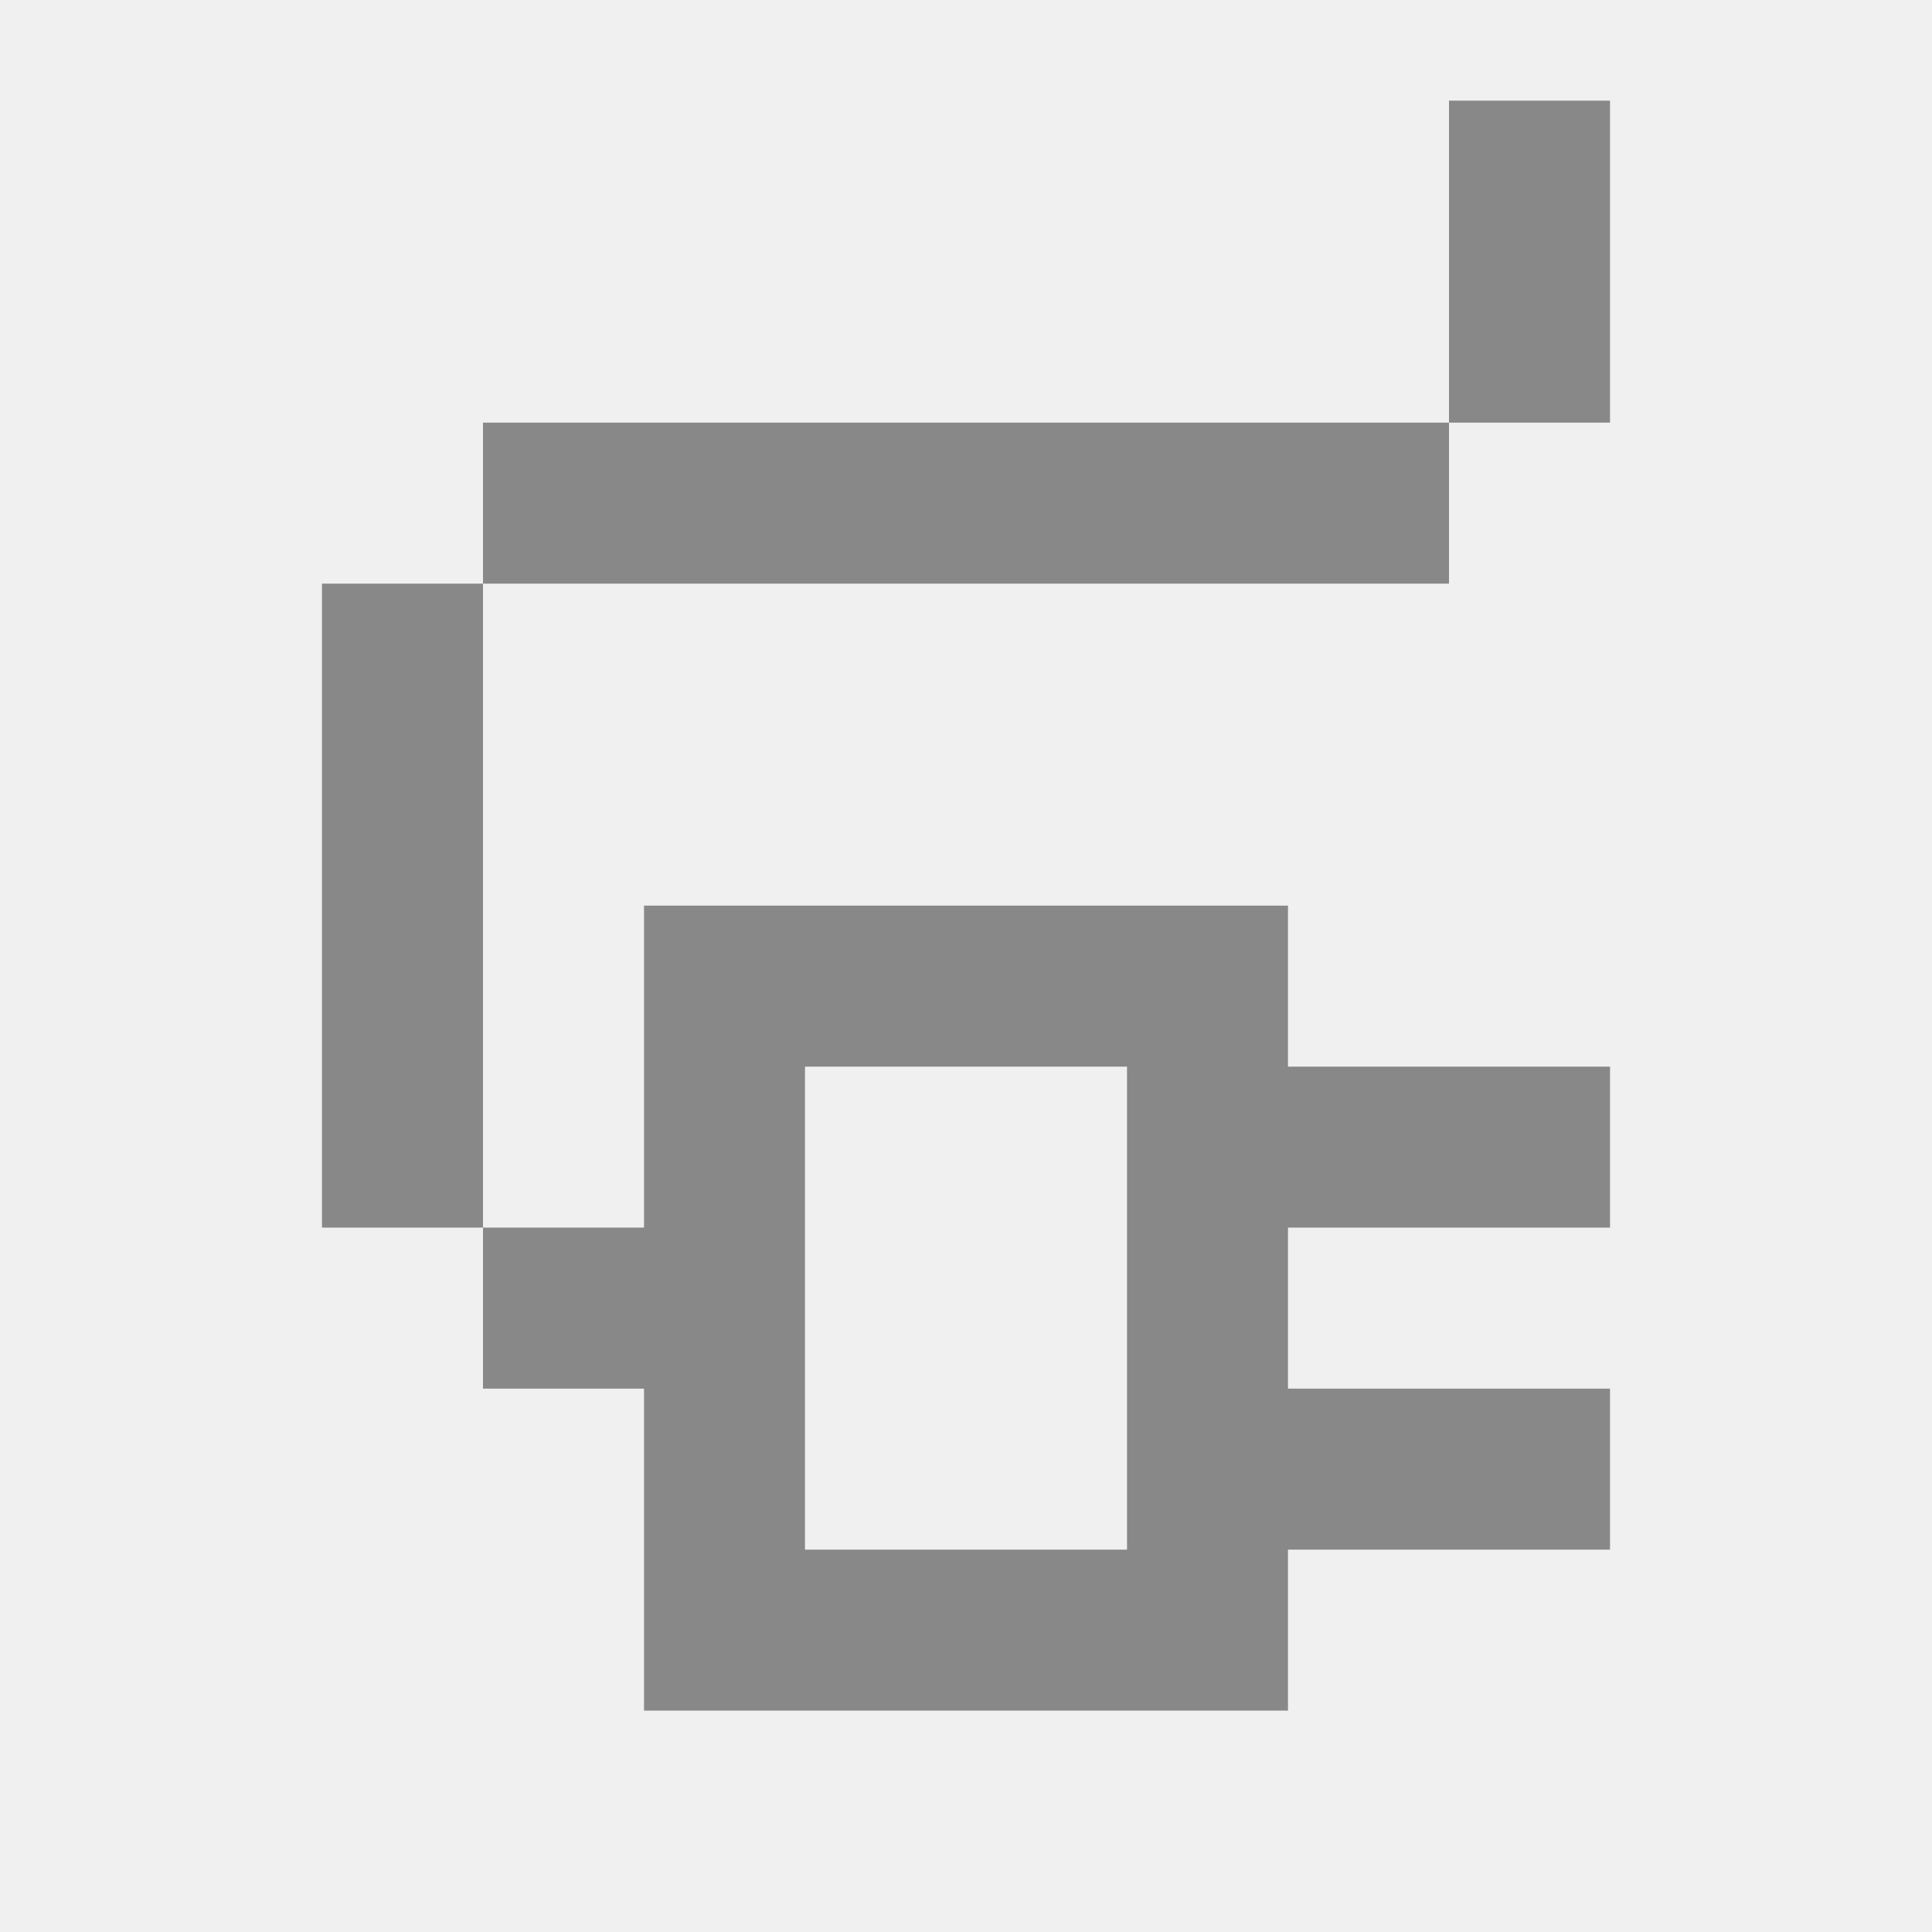
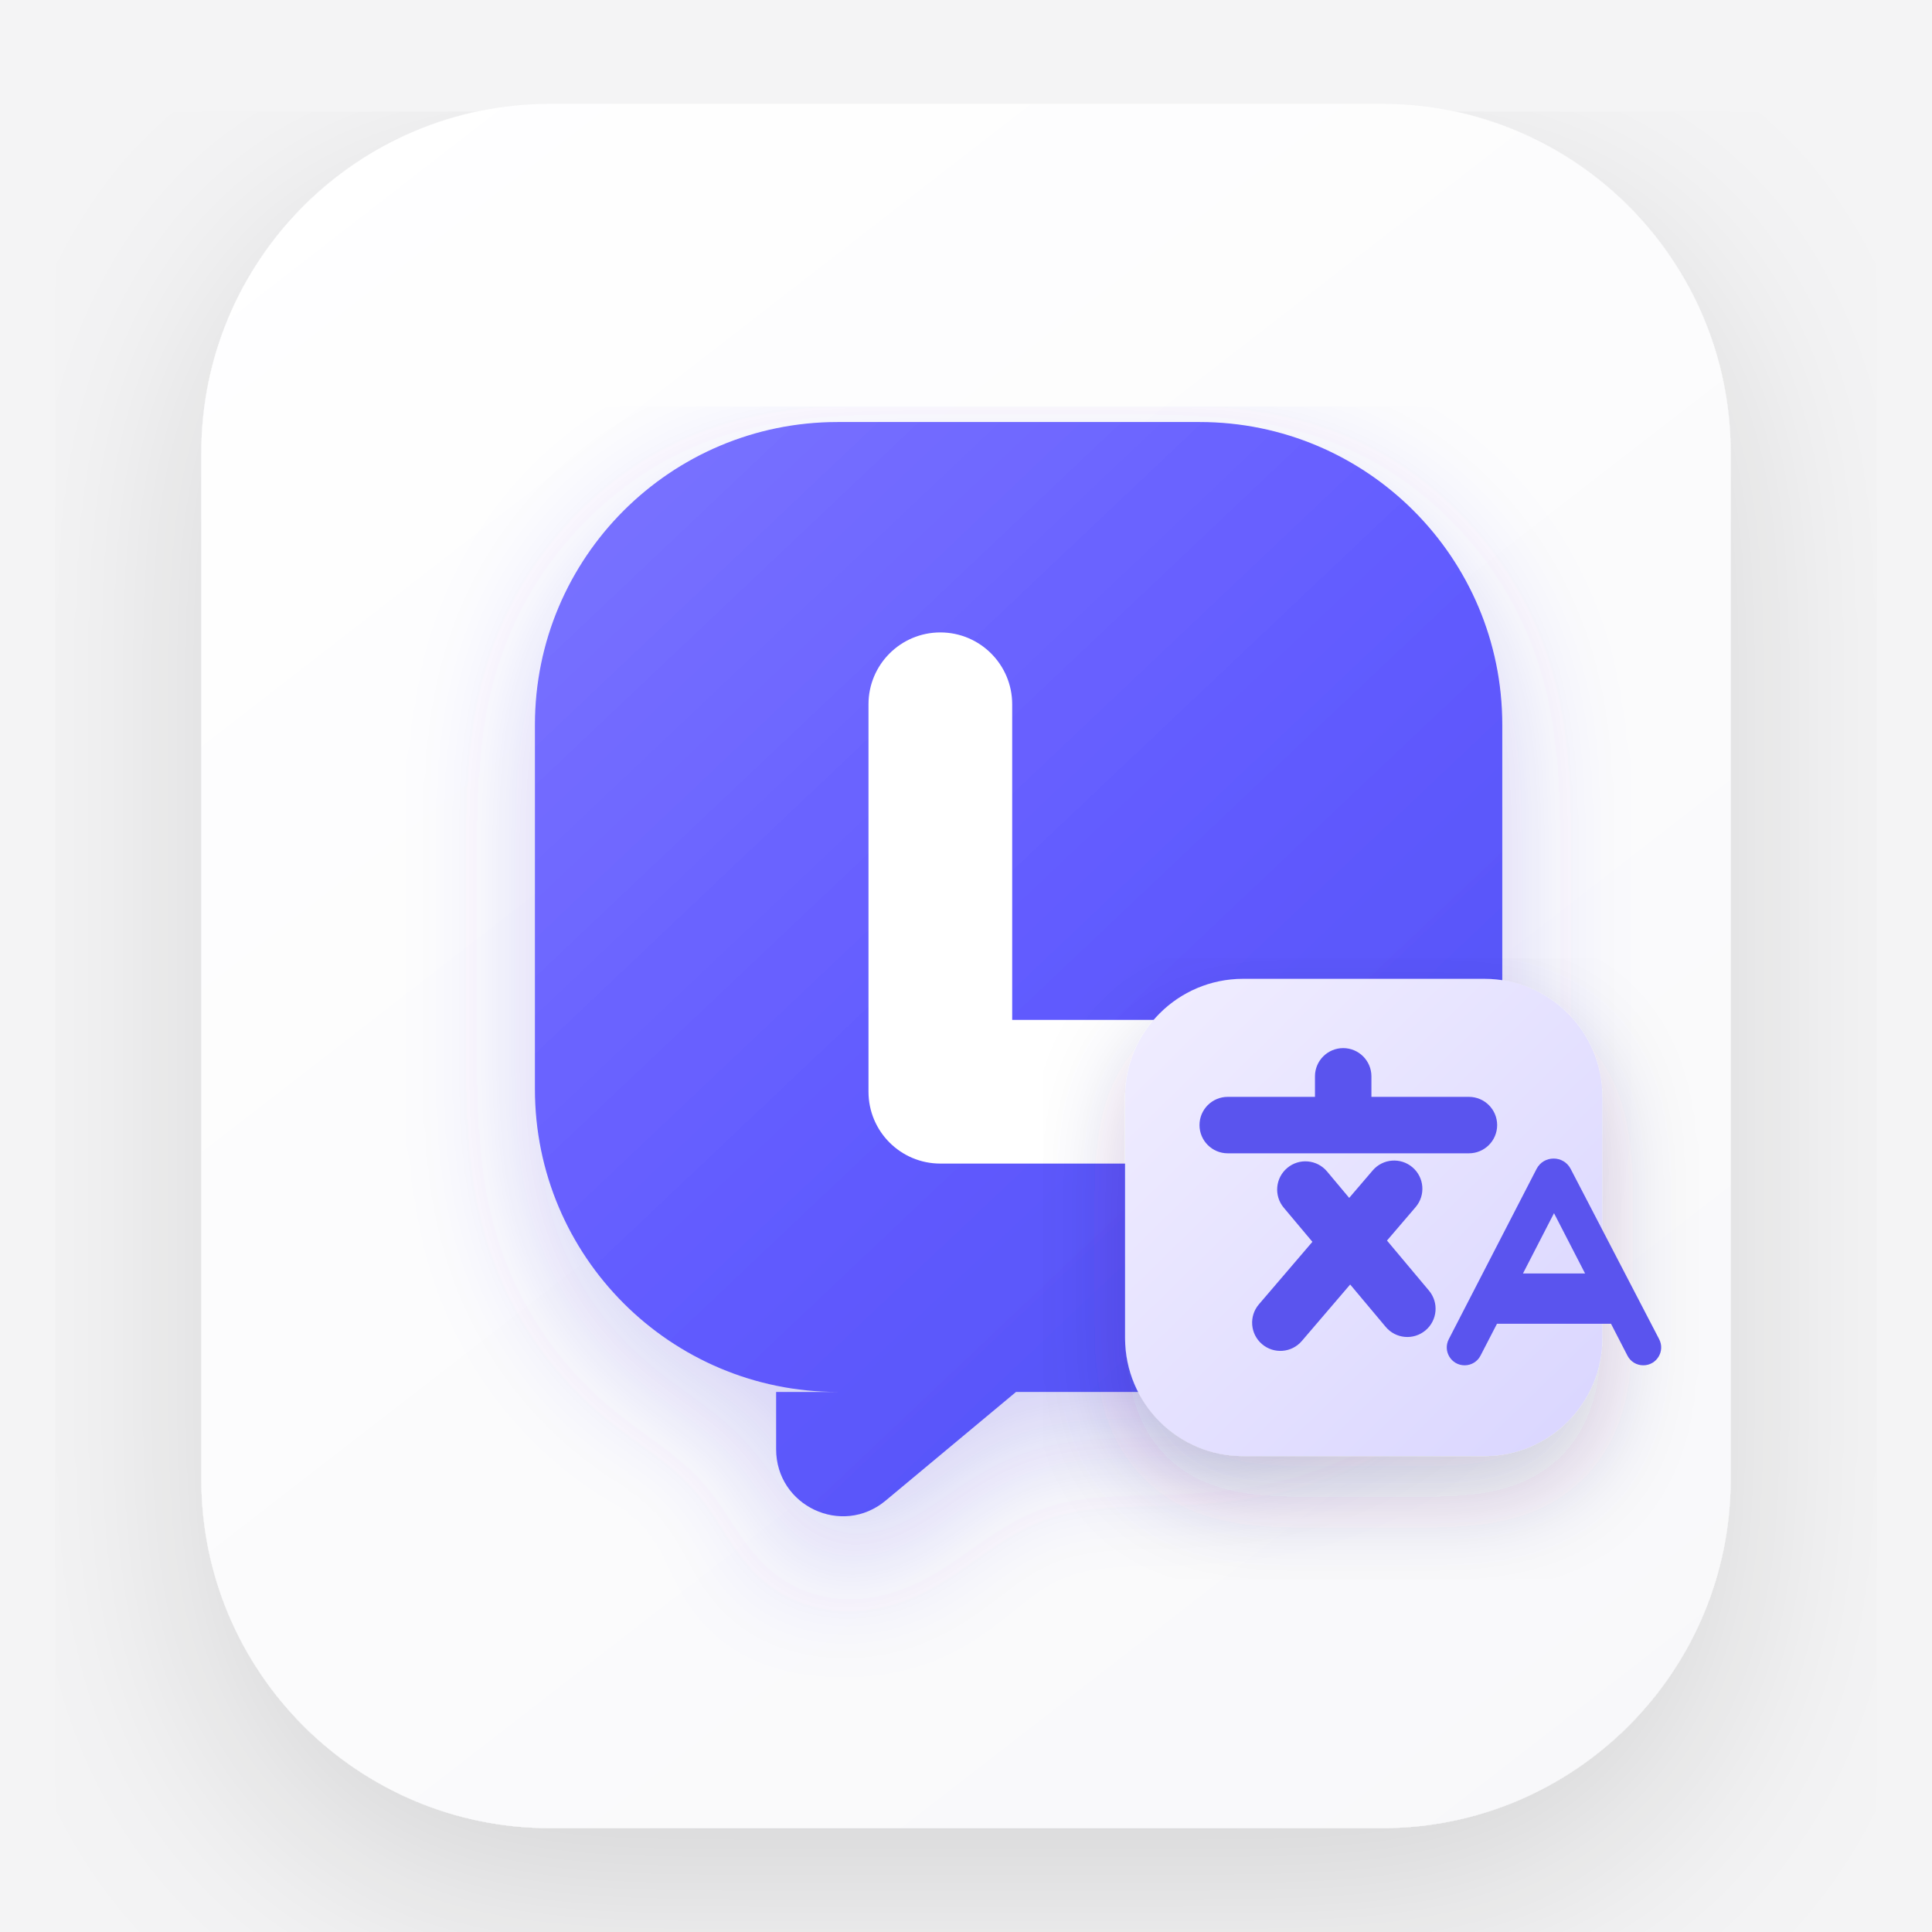
- <svg xmlns="http://www.w3.org/2000/svg" width="32" height="32" viewBox="0 0 32 32" fill="none">
-   <path d="M26.667 1.667H24V7H8V9.667H5.333V20.333H8V23H10.667V28.333H21.333V25.667H26.667V23H21.333V20.333H26.667V17.667H21.333V15H10.667V20.333H8V9.667H24V7H26.667V1.667ZM18.667 25.667H13.333V17.667H18.667V25.667Z" fill="#888888" />
+ <svg xmlns="http://www.w3.org/2000/svg" width="1024" height="1024" viewBox="0 0 1024 1024" fill="none">
+   <defs>
+     <linearGradient id="bg" x1="244" y1="166" x2="780" y2="858" gradientUnits="userSpaceOnUse">
+       <stop offset="0" stop-color="#FFFFFF" />
+       <stop offset="1" stop-color="#F8F8FA" />
+     </linearGradient>
+     <linearGradient id="bubble" x1="332" y1="311" x2="720" y2="721" gradientUnits="userSpaceOnUse">
+       <stop offset="0" stop-color="#7C75FF" />
+       <stop offset="0.5" stop-color="#625BFF" />
+       <stop offset="1" stop-color="#4D51F2" />
+     </linearGradient>
+     <linearGradient id="tag" x1="573" y1="514" x2="760" y2="705" gradientUnits="userSpaceOnUse">
+       <stop offset="0" stop-color="#F1EEFF" />
+       <stop offset="1" stop-color="#D9D5FF" />
+     </linearGradient>
+     <filter id="cardShadow" x="157" y="151" width="710" height="742" filterUnits="userSpaceOnUse" color-interpolation-filters="sRGB">
+       <feDropShadow dx="0" dy="28" stdDeviation="42" flood-color="#1D1D1F" flood-opacity="0.13" />
+     </filter>
+     <filter id="softShadow" x="284" y="276" width="507" height="536" filterUnits="userSpaceOnUse" color-interpolation-filters="sRGB">
+       <feDropShadow dx="0" dy="18" stdDeviation="24" flood-color="#4F46E5" flood-opacity="0.22" />
+     </filter>
+     <filter id="tagShadow" x="542" y="493" width="258" height="258" filterUnits="userSpaceOnUse" color-interpolation-filters="sRGB">
+       <feDropShadow dx="0" dy="16" stdDeviation="18" flood-color="#2F2B73" flood-opacity="0.22" />
+     </filter>
+   </defs>
+   <rect width="1024" height="1024" fill="#F4F4F5" />
+   <g transform="translate(512 512) scale(1.36) translate(-512 -512)">
+     <g filter="url(#cardShadow)">
+       <rect x="214" y="176" width="596" height="672" rx="136" fill="url(#bg)" />
+     </g>
+     <g filter="url(#softShadow)">
+       <path d="M344 418C344 352.83 396.83 300 462 300H603C668.17 300 721 352.83 721 418V560C721 625.17 668.17 678 603 678H531.5L480.67 720.36C463.68 734.52 438 722.43 438 700.31V678H462C396.83 678 344 625.17 344 560V418Z" fill="url(#bubble)" />
+     </g>
+     <path d="M474 410C474 394.54 486.54 382 502 382C517.46 382 530 394.54 530 410V533H600C615.46 533 628 545.54 628 561C628 576.46 615.46 589 600 589H502C486.54 589 474 576.46 474 561V410Z" fill="white" />
+     <g filter="url(#tagShadow)">
+       <rect x="574" y="517" width="186" height="186" rx="46" fill="url(#tag)" />
+     </g>
+     <g fill="#5A54EE">
+       <path d="M648 555C648 548.93 652.93 544 659 544C665.07 544 670 548.93 670 555V563H708C714.07 563 719 567.93 719 574C719 580.07 714.07 585 708 585H614C607.93 585 603 580.07 603 574C603 567.93 607.93 563 614 563H648V555Z" />
+       <path d="M637.2 590.7C641.86 586.79 648.79 587.4 652.7 592.06L661.34 602.37L670.5 591.67C674.45 587.05 681.39 586.51 686.01 590.46C690.63 594.41 691.17 601.35 687.22 605.97L676.07 619L692.43 638.51C696.34 643.17 695.73 650.1 691.07 654.01C686.41 657.92 679.48 657.31 675.57 652.65L661.72 636.13L642.87 658.15C638.92 662.77 631.98 663.31 627.36 659.36C622.74 655.41 622.2 648.47 626.15 643.85L647 619.49L635.84 606.2C631.93 601.54 632.54 594.61 637.2 590.7Z" />
+       <path d="M706.34 667.62C701.11 667.62 697.75 662.09 700.15 657.44L734.35 591.1C737.13 585.7 744.85 585.69 747.65 591.08L782.13 657.42C784.55 662.08 781.19 667.62 775.94 667.62C773.35 667.62 770.98 666.18 769.79 663.88L763.37 651.42H718.94L712.49 663.9C711.3 666.18 708.93 667.62 706.34 667.62ZM729.06 631.83H753.27L741.16 608.33L729.06 631.83Z" />
+     </g>
+   </g>
</svg>
